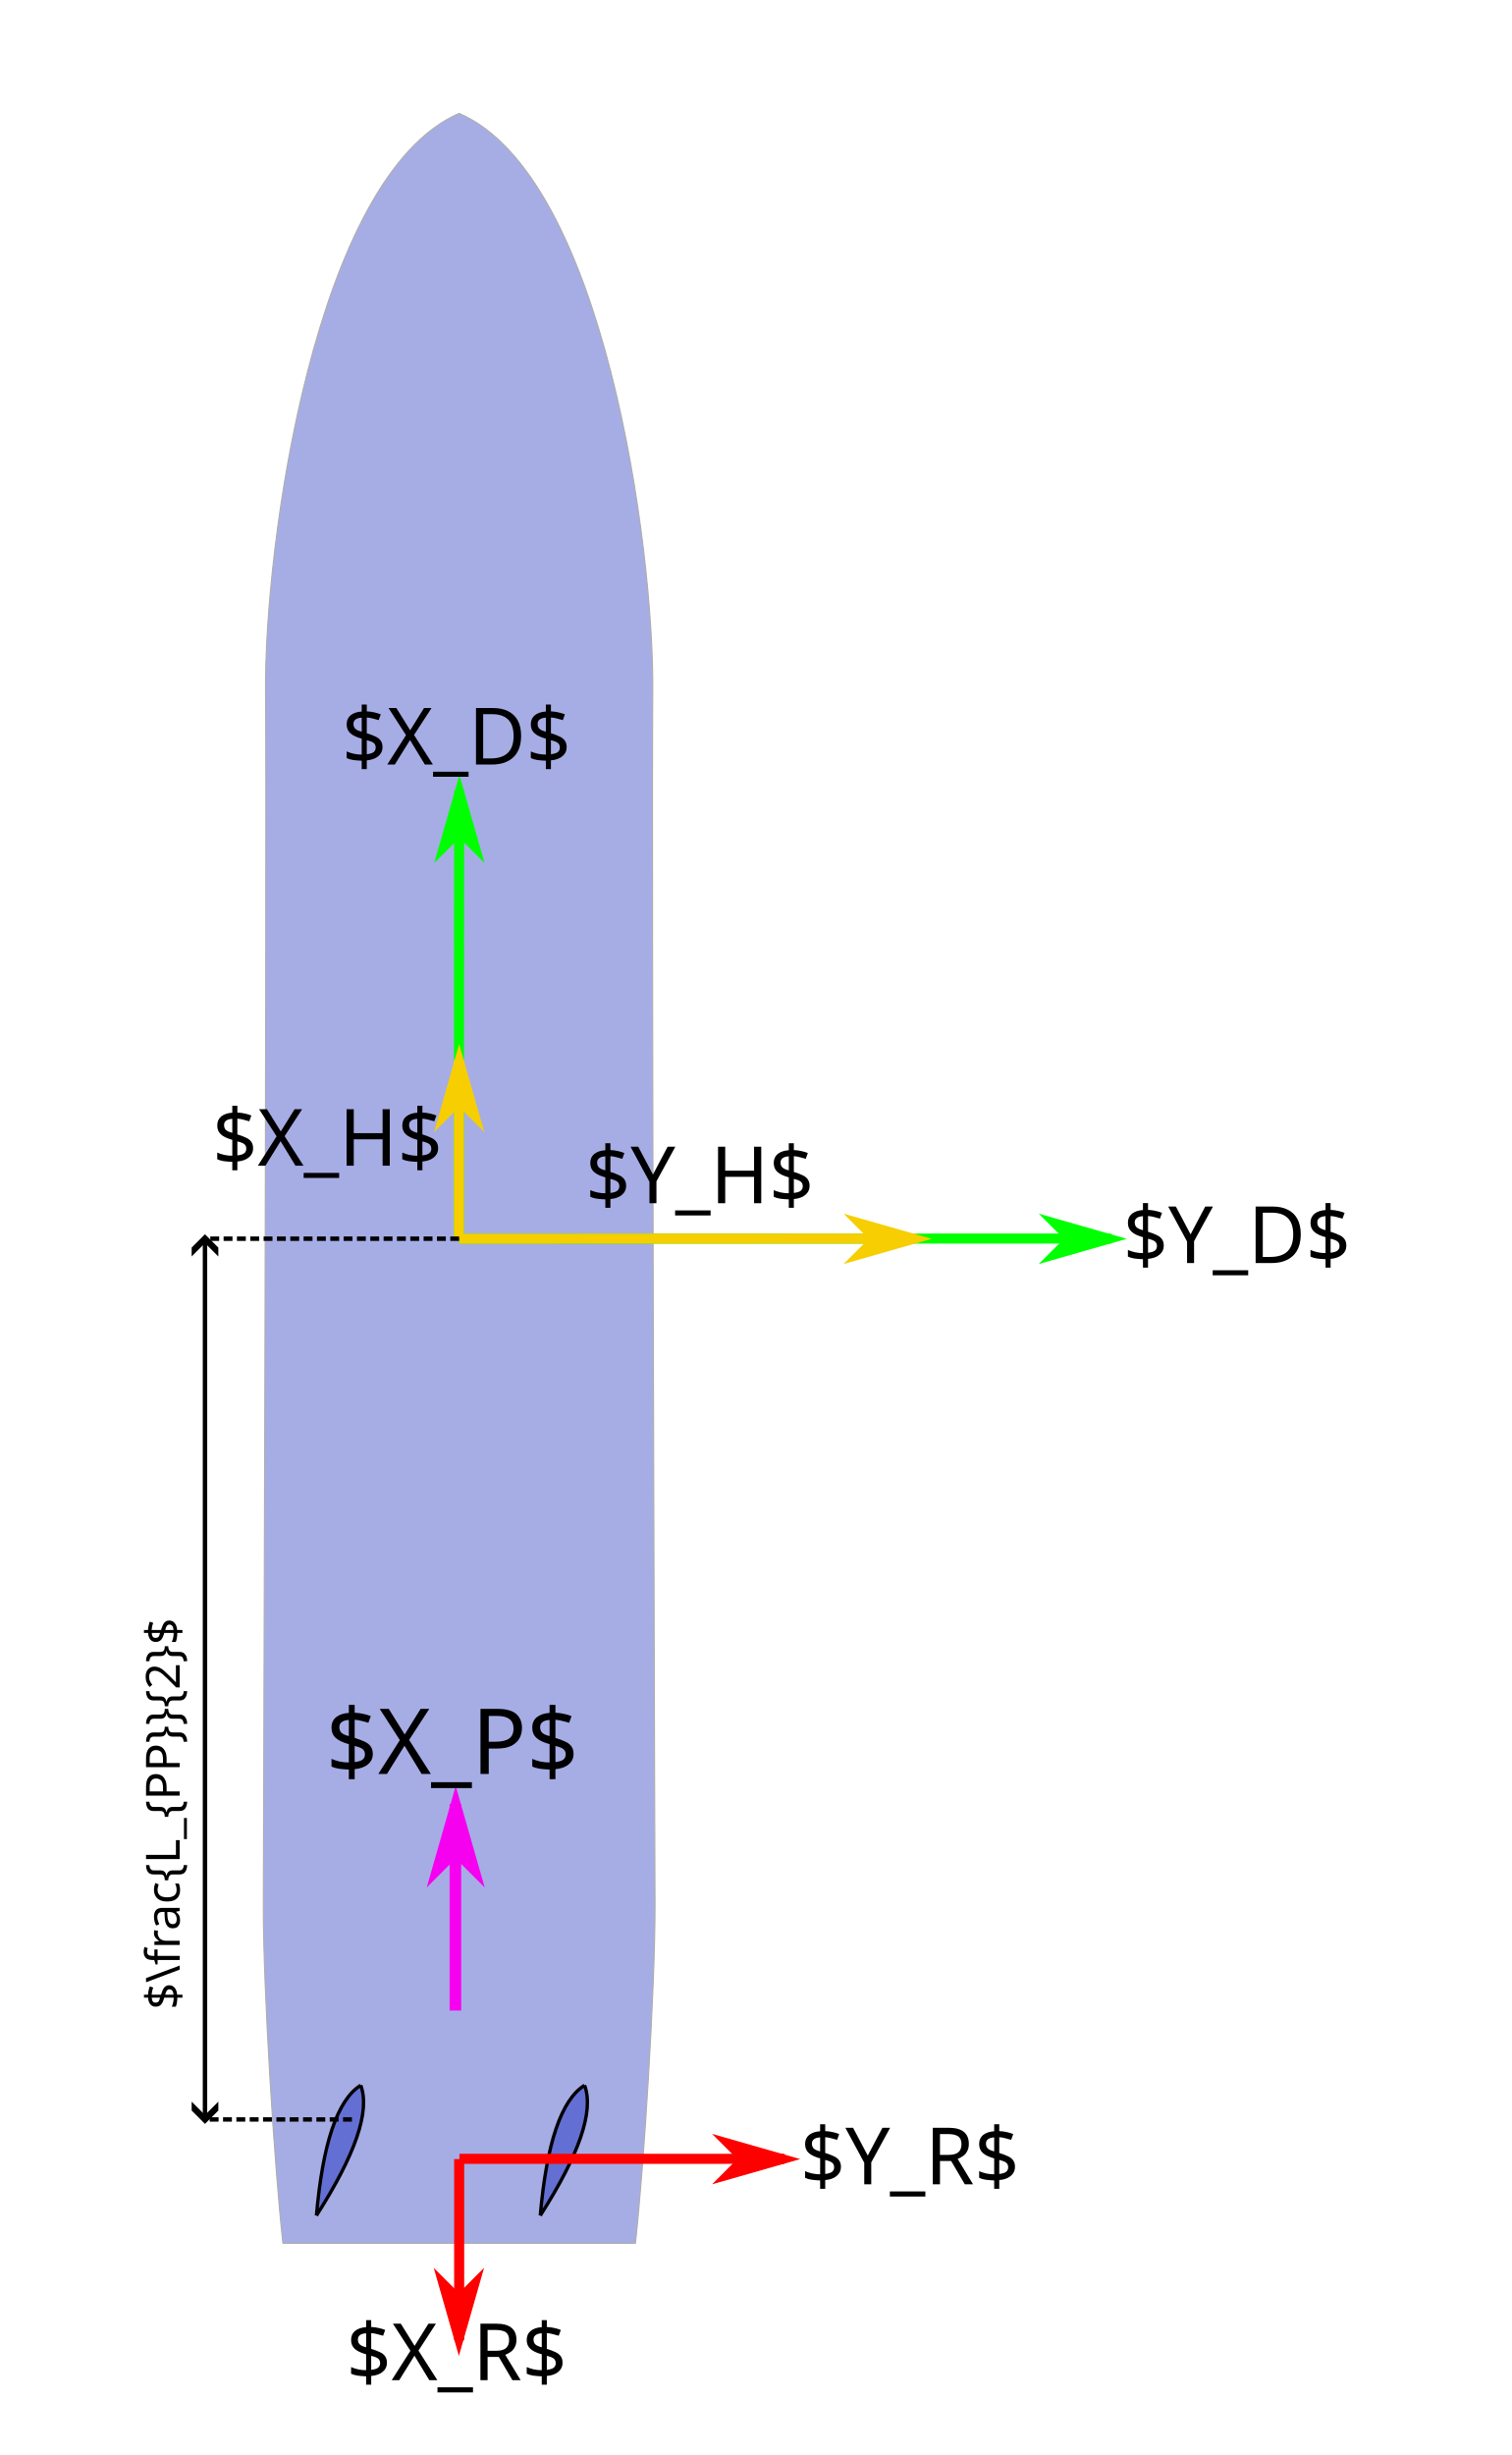
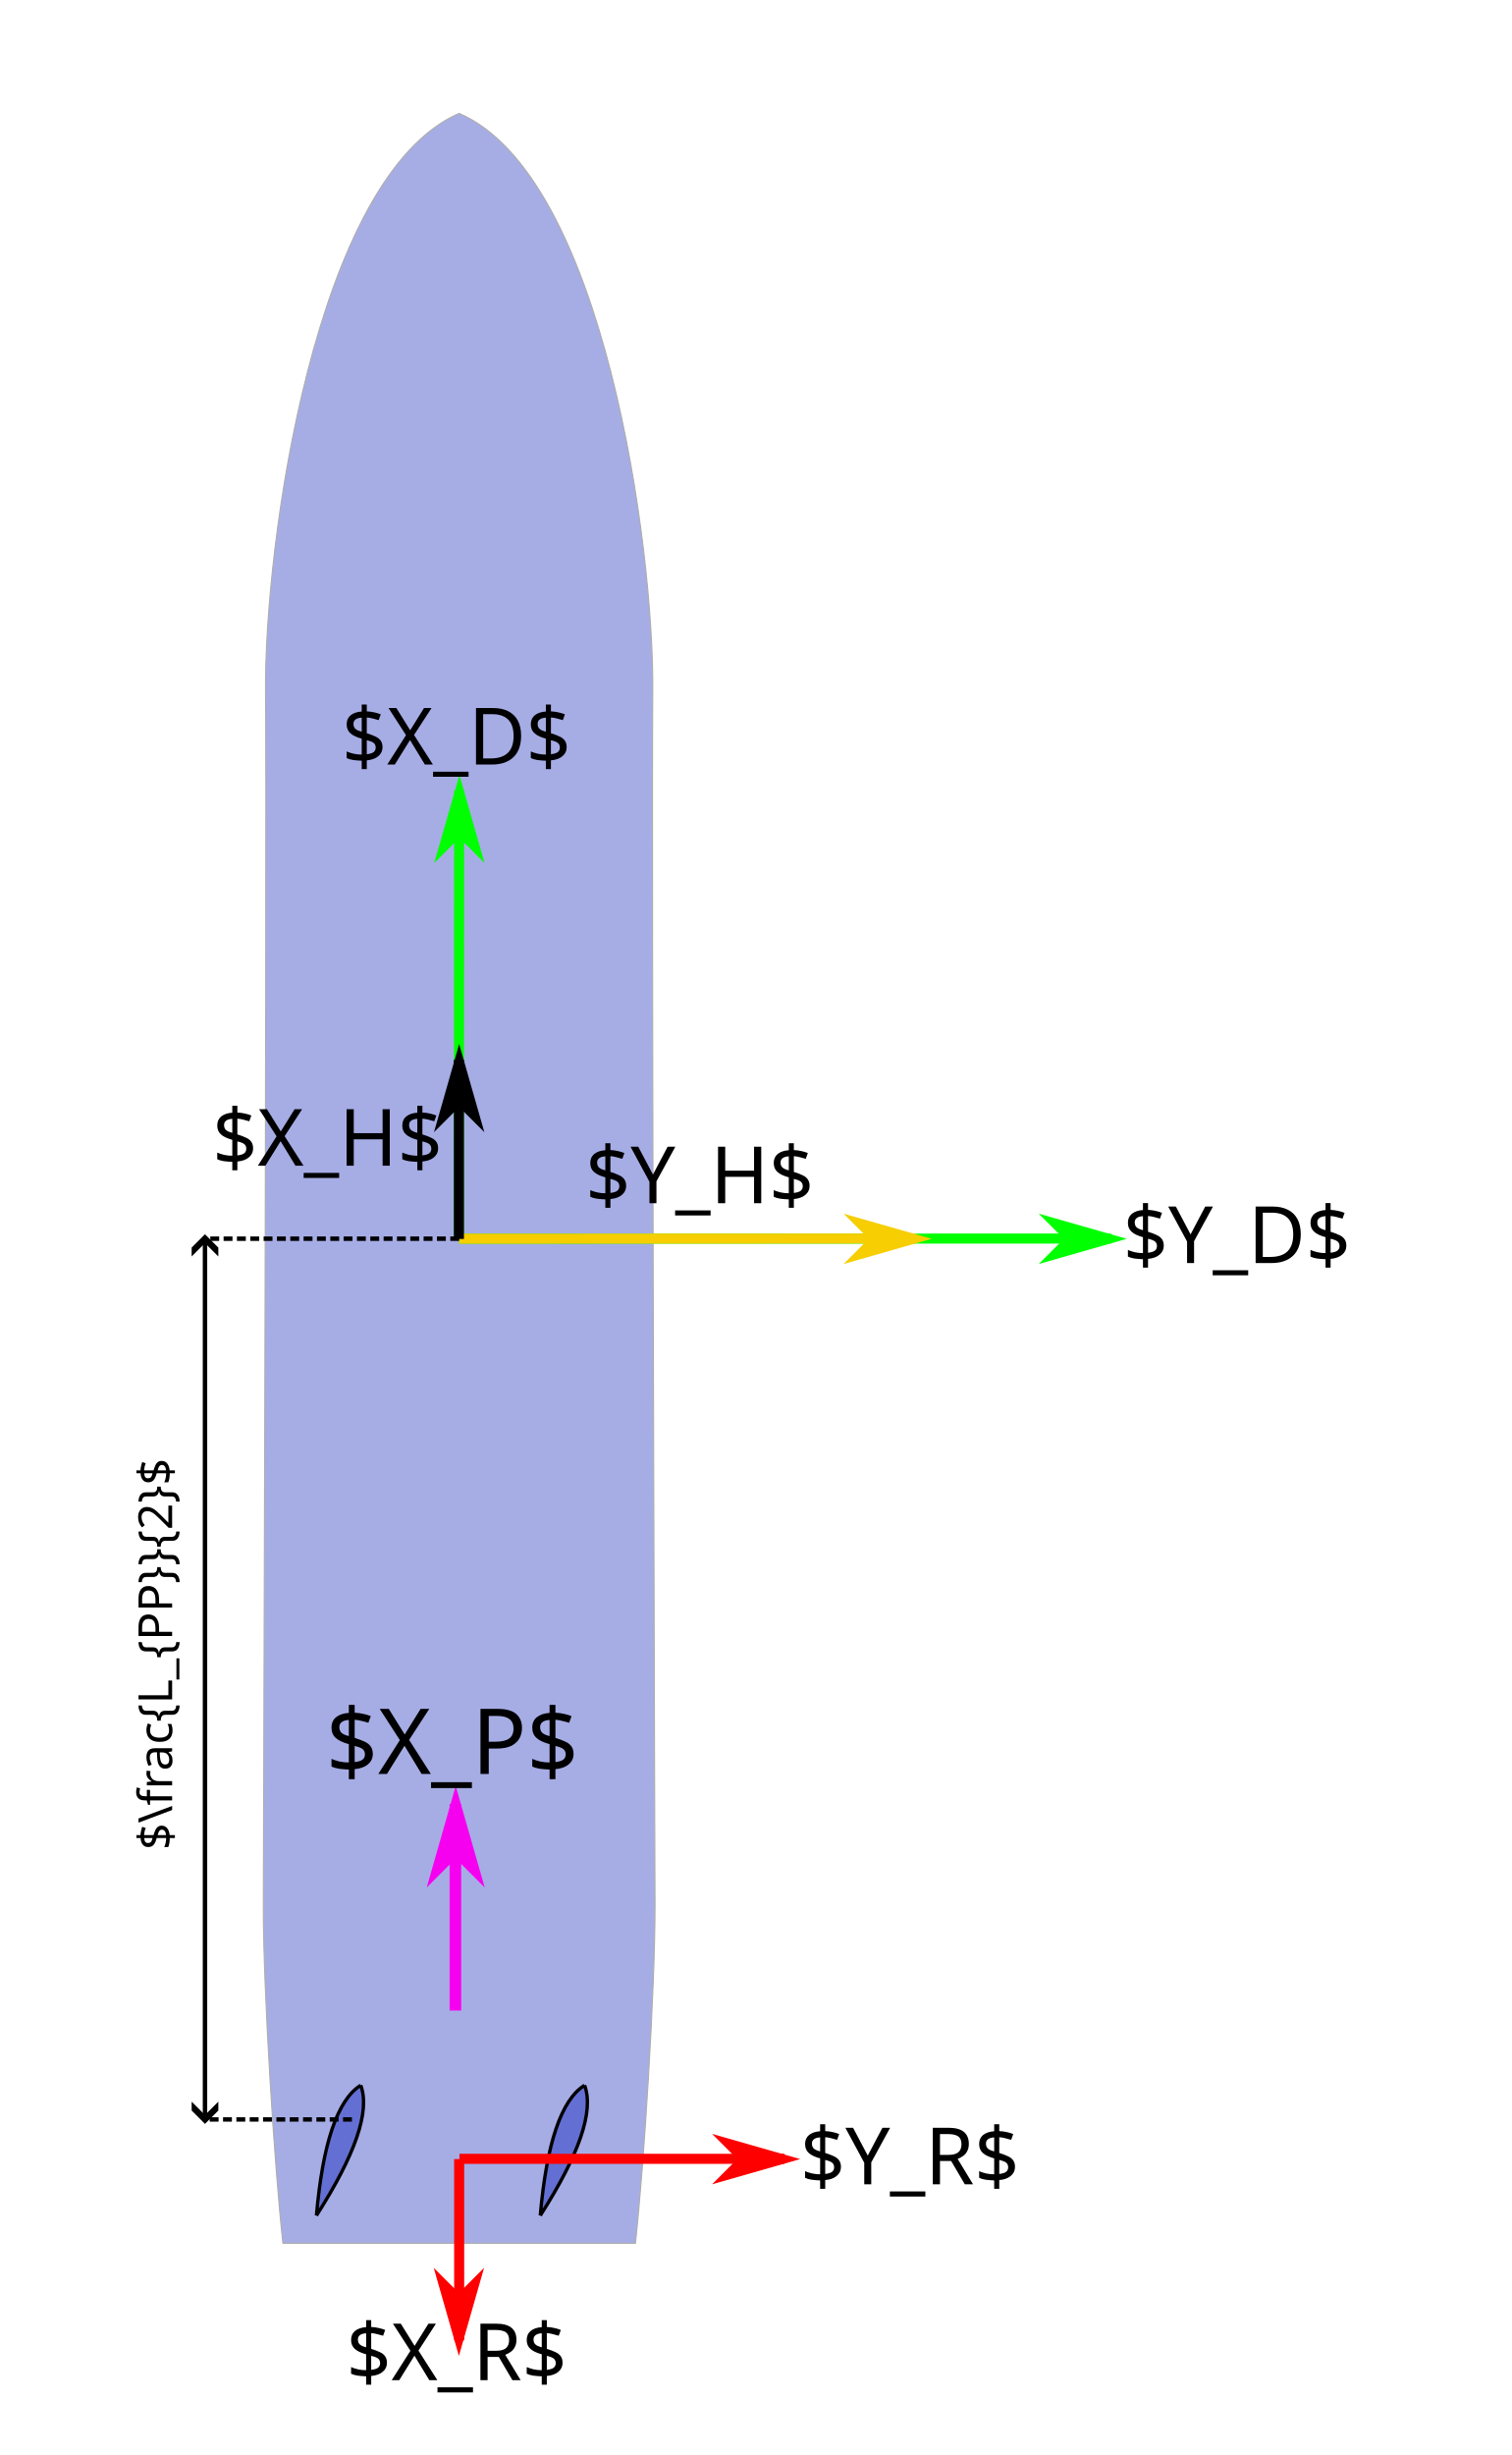
<svg xmlns="http://www.w3.org/2000/svg" width="170mm" height="276.127mm" viewBox="0 0 170 276.127" version="1.1" id="svg5" xml:space="preserve">
  <defs id="defs2">
    <marker style="overflow:visible" id="marker22589" refX="0" refY="0" orient="auto-start-reverse" markerWidth="5" markerHeight="6" viewBox="0 0 5 6" preserveAspectRatio="xMidYMid">
      <path style="fill:context-stroke;fill-rule:evenodd;stroke:none" d="m 1,0 -3,3 h -2 l 3,-3 -3,-3 h 2 z" id="path22587" />
    </marker>
    <marker style="overflow:visible" id="Arrow4" refX="0" refY="0" orient="auto-start-reverse" markerWidth="5" markerHeight="6" viewBox="0 0 5 6" preserveAspectRatio="xMidYMid">
      <path style="fill:context-stroke;fill-rule:evenodd;stroke:none" d="m 1,0 -3,3 h -2 l 3,-3 -3,-3 h 2 z" id="path1741" />
    </marker>
    <linearGradient id="linearGradient18296">
      <stop style="stop-color:#7781d7;stop-opacity:1;" offset="0" id="stop18294" />
    </linearGradient>
    <rect x="410.356" y="703.464" width="82.898" height="63.095" id="rect2929" />
    <rect x="166.453" y="700.889" width="81.197" height="44.333" id="rect11198" />
    <rect x="122.669" y="504.307" width="65.423" height="73.549" id="rect11068" />
    <rect x="410.356" y="703.464" width="82.898" height="63.095" id="rect3683" />
    <rect x="410.356" y="703.464" width="82.898" height="63.095" id="rect3738" />
    <rect x="410.356" y="703.464" width="82.898" height="63.095" id="rect3762" />
    <rect x="410.356" y="703.464" width="82.898" height="63.095" id="rect6978" />
    <rect x="410.356" y="703.464" width="82.898" height="63.095" id="rect8227" />
    <marker style="overflow:visible" id="Arrow1L" refX="4.696" refY="-0.027" orient="auto-start-reverse" markerWidth="8.75" markerHeight="5" viewBox="0 0 8.75 5" preserveAspectRatio="xMidYMid">
      <path style="fill:context-stroke;fill-rule:evenodd;stroke:none" d="M 0,0 5,-5 -12.5,0 5,5 Z" id="arrow1L" transform="scale(-0.5)" />
    </marker>
    <marker style="overflow:visible" id="Arrow1L-2" refX="4.696" refY="-0.027" orient="auto-start-reverse" markerWidth="8.75" markerHeight="5" viewBox="0 0 8.75 5" preserveAspectRatio="xMidYMid">
      <path style="fill:context-stroke;fill-rule:evenodd;stroke:none" d="M 0,0 5,-5 -12.5,0 5,5 Z" id="arrow1L-3" transform="scale(-0.5)" />
    </marker>
    <marker style="overflow:visible" id="Arrow1L-2-9" refX="4.696" refY="-0.027" orient="auto-start-reverse" markerWidth="8.75" markerHeight="5" viewBox="0 0 8.75 5" preserveAspectRatio="xMidYMid">
      <path style="fill:context-stroke;fill-rule:evenodd;stroke:none" d="M 0,0 5,-5 -12.5,0 5,5 Z" id="arrow1L-3-2" transform="scale(-0.5)" />
    </marker>
  </defs>
  <g id="layer1" style="display:inline" transform="translate(-8.1093,-20.87334)">
    <g id="g555" transform="matrix(1.259099,0,0,1.259099,-69.1755,-27.20953)">
      <a id="a4772" style="fill:#7781d7;fill-opacity:0.652;stroke:#adadad;stroke-opacity:1">
        <path id="path1055" style="display:inline;fill:#7781d7;fill-opacity:0.652;stroke:#adadad;stroke-width:0.1;stroke-linejoin:round;stroke-opacity:1;paint-order:markers fill stroke" d="m 84.909,208.336 c -0.014,7.599 1.001,23.553 1.75,30.249 h 15.747 15.747 c 0.749,-6.696 1.764,-22.65 1.75,-30.249 0,0 -0.322,-95.214 -0.2,-108.291 0.122,-13.077 -4.373,-46.129 -17.297,-51.729 -12.924,5.599 -17.419,38.652 -17.297,51.729 0.122,13.077 -0.2,108.291 -0.2,108.291 z" />
      </a>
      <g id="g2726" transform="rotate(20,97.86245,269.0933)">
        <path id="path7777-0" style="display:inline;fill:#404ec7;fill-opacity:0.652;stroke:#000000;stroke-width:0.3;stroke-linejoin:round;stroke-dasharray:none;stroke-opacity:1" d="m 97.398,221.773 c 1.607,1.876 1.66,6.021 0.261,12.286 m -0.261,-12.286 c -1.526,1.942 -1.403,6.085 0.261,12.286" />
      </g>
      <g id="g2726-3" transform="rotate(20,87.86245,212.3805)" style="display:inline">
        <path id="path7777-0-5" style="display:inline;fill:#404ec7;fill-opacity:0.652;stroke:#000000;stroke-width:0.3;stroke-linejoin:round;stroke-dasharray:none;stroke-opacity:1" d="m 97.398,221.773 c 1.607,1.876 1.66,6.021 0.261,12.286 m -0.261,-12.286 c -1.526,1.942 -1.403,6.085 0.261,12.286" />
      </g>
      <path style="display:none;fill:#5a63fe;fill-opacity:1;stroke:#b90303;stroke-width:0.3;stroke-linejoin:round;stroke-dasharray:none;stroke-opacity:1;paint-order:markers fill stroke" d="M 102.406,48.317 V 243.94" id="path5693" />
    </g>
    <g id="global_reference_frame" style="display:none" transform="translate(44.74468,-9.939022)">
      <path style="display:inline;fill:#000000;fill-opacity:0.652;stroke:#000000;stroke-width:0.5;stroke-linejoin:round;stroke-dasharray:none;stroke-opacity:1;marker-start:url(#Arrow1L-2)" d="m 57.661,106.229 v 52.551" id="path238" />
      <path style="display:inline;fill:#000000;fill-opacity:0.652;stroke:#000000;stroke-width:0.5;stroke-linejoin:round;stroke-dasharray:none;stroke-opacity:1;marker-start:url(#Arrow1L-2-9)" d="M 124.42,158.767 H 57.675" id="path238-7" />
    </g>
    <g id="g6104" transform="matrix(1.259099,0,0,1.259099,-69.1755,-27.20953)">
      <path style="display:inline;fill:#94952d;fill-opacity:0.652;stroke:#ff0001;stroke-width:0.9;stroke-linejoin:round;stroke-dasharray:none;stroke-opacity:1;marker-start:url(#Arrow1L)" d="M 102.406,247.247 V 231.06" id="V" />
      <text xml:space="preserve" style="font-size:7.056px;line-height:1.5;font-family:'Baskerville Old Face';-inkscape-font-specification:'Baskerville Old Face, Normal';display:inline;fill:#000000;fill-opacity:1;stroke:none;stroke-width:0.3;stroke-linejoin:round;stroke-dasharray:none;stroke-opacity:1;paint-order:markers fill stroke" x="92.312" y="250.81" id="text5983">
        <tspan style="fill:#000000;fill-opacity:1;stroke:none;stroke-width:0.3" x="92.312" y="250.81" id="tspan6035">$X_R$</tspan>
      </text>
    </g>
    <g id="g6276" transform="matrix(0,1.259099,-1.259099,0,350.7208,134.7478)">
      <path style="display:inline;fill:#94952d;fill-opacity:0.652;stroke:#ff0001;stroke-width:0.9;stroke-linejoin:round;stroke-dasharray:none;stroke-opacity:1;marker-start:url(#Arrow1L)" d="m 102.406,202.01 v 29.049" id="path6270" />
      <text xml:space="preserve" style="font-size:7.056px;line-height:1.5;font-family:'Baskerville Old Face';-inkscape-font-specification:'Baskerville Old Face, Normal';display:inline;fill:#000000;fill-opacity:1;stroke:none;stroke-width:0.3;stroke-linejoin:round;stroke-dasharray:none;stroke-opacity:1;paint-order:markers fill stroke" x="-200.612" y="104.68" id="text6274" transform="rotate(-90)">
        <tspan style="fill:#000000;fill-opacity:1;stroke:none;stroke-width:0.3" x="-200.612" y="104.68" id="tspan6272">$Y_R$</tspan>
      </text>
    </g>
    <g id="g6460" transform="matrix(0,1.450481,-1.450481,0,408.2745,-81.46954)" style="display:none">
      <g id="g6477">
        <path style="display:inline;fill:#94952d;fill-opacity:0.652;stroke:#f6ce01;stroke-width:0.9;stroke-linejoin:round;stroke-dasharray:none;stroke-opacity:1;marker-start:url(#Arrow1L)" d="m 102.406,202.01 v 29.049" id="path6454" />
        <text xml:space="preserve" style="font-size:7.056px;line-height:1.5;font-family:'Baskerville Old Face';-inkscape-font-specification:'Baskerville Old Face, Normal';display:inline;fill:#000000;fill-opacity:1;stroke:none;stroke-width:0.3;stroke-linejoin:round;stroke-dasharray:none;stroke-opacity:1;paint-order:markers fill stroke" x="-200.612" y="104.68" id="text6458" transform="rotate(-90)">
          <tspan style="fill:#000000;fill-opacity:1;stroke:none;stroke-width:0.3" x="-200.612" y="104.68" id="tspan6456">$Y_R$</tspan>
        </text>
      </g>
      <g id="g6468" style="display:inline" transform="rotate(-90,102.43,231.0596)">
        <path style="display:inline;fill:#94952d;fill-opacity:0.652;stroke:#f6ce01;stroke-width:0.9;stroke-linejoin:round;stroke-dasharray:none;stroke-opacity:1;marker-start:url(#Arrow1L)" d="m 102.406,215.044 v 16.015" id="path6462" />
        <text xml:space="preserve" style="font-size:7.056px;line-height:1.5;font-family:'Baskerville Old Face';-inkscape-font-specification:'Baskerville Old Face, Normal';display:inline;fill:#000000;fill-opacity:1;stroke:none;stroke-width:0.3;stroke-linejoin:round;stroke-dasharray:none;stroke-opacity:1;paint-order:markers fill stroke" x="92.36" y="210.716" id="text6466">
          <tspan style="fill:#000000;fill-opacity:1;stroke:none;stroke-width:0.3" x="92.36" y="210.716" id="tspan6464">$X_R$</tspan>
        </text>
      </g>
    </g>
    <g id="g6568" transform="matrix(0,1.259099,-1.259099,0,350.6905,31.25694)">
      <g id="g6558">
        <path style="display:inline;fill:#94952d;fill-opacity:0.652;stroke:#00ff01;stroke-width:0.9;stroke-linejoin:round;stroke-dasharray:none;stroke-opacity:1;marker-start:url(#Arrow1L)" d="m 102.393,172.806 0.013,58.254" id="path6552" />
        <text xml:space="preserve" style="font-size:7.056px;line-height:1.5;font-family:'Baskerville Old Face';-inkscape-font-specification:'Baskerville Old Face, Normal';display:inline;fill:#000000;fill-opacity:1;stroke:none;stroke-width:0.3;stroke-linejoin:round;stroke-dasharray:none;stroke-opacity:1;paint-order:markers fill stroke" x="-171.745" y="104.582" id="text6556" transform="rotate(-90)">
          <tspan style="fill:#000000;fill-opacity:1;stroke:none;stroke-width:0.3" x="-171.745" y="104.582" id="tspan6554">$Y_D$</tspan>
        </text>
      </g>
      <g id="g6566" style="display:inline" transform="rotate(-90,102.43,231.0596)">
        <path style="display:inline;fill:#7781d7;fill-opacity:1;fill-rule:evenodd;stroke:#00ff01;stroke-width:0.9;stroke-linejoin:round;stroke-dasharray:none;stroke-opacity:1;marker-start:url(#Arrow1L)" d="m 102.43,191.007 -0.024,40.052" id="path6560" />
        <text xml:space="preserve" style="font-size:7.056px;line-height:1.5;font-family:'Baskerville Old Face';-inkscape-font-specification:'Baskerville Old Face, Normal';display:inline;fill:#000000;fill-opacity:1;stroke:none;stroke-width:0.3;stroke-linejoin:round;stroke-dasharray:none;stroke-opacity:1;paint-order:markers fill stroke" x="91.941" y="188.679" id="text6564">
          <tspan style="fill:#000000;fill-opacity:1;stroke:none;stroke-width:0.3" x="91.941" y="188.679" id="tspan6570">$X_D$</tspan>
        </text>
      </g>
    </g>
    <g id="g6495" transform="matrix(0,1.259099,-1.259099,0,350.6905,31.25694)" style="display:inline">
      <g id="g6485">
        <path style="display:inline;fill:#94952d;fill-opacity:0.652;stroke:#f6ce01;stroke-width:0.9;stroke-linejoin:round;stroke-dasharray:none;stroke-opacity:1;marker-start:url(#Arrow1L)" d="m 102.393,190.239 0.013,40.82" id="path6479" />
        <text xml:space="preserve" style="font-size:7.056px;line-height:1.5;font-family:'Baskerville Old Face';-inkscape-font-specification:'Baskerville Old Face, Normal';display:inline;fill:#000000;fill-opacity:1;stroke:none;stroke-width:0.3;stroke-linejoin:round;stroke-dasharray:none;stroke-opacity:1;paint-order:markers fill stroke" x="-219.783" y="99.239" id="text6483" transform="rotate(-90)">
          <tspan style="fill:#000000;fill-opacity:1;stroke:none;stroke-width:0.3" x="-219.783" y="99.239" id="tspan6481">$Y_H$</tspan>
        </text>
      </g>
      <g id="g6493" style="display:inline" transform="rotate(-90,102.43,231.0596)">
-         <path style="display:inline;fill:#94952d;fill-opacity:0.652;stroke:#f6ce01;stroke-width:0.9;stroke-linejoin:round;stroke-dasharray:none;stroke-opacity:1;marker-start:url(#Arrow1L)" d="m 102.406,215.044 v 16.015" id="path6487" />
+         <path style="display:inline;fill:#94952d;fill-opacity:0.652;stroke:#000000;stroke-width:0.9;stroke-linejoin:round;stroke-dasharray:none;stroke-opacity:1;marker-start:url(#Arrow1L)" d="m 102.406,215.044 v 16.015" id="path6487" />
        <text xml:space="preserve" style="font-size:7.056px;line-height:1.5;font-family:'Baskerville Old Face';-inkscape-font-specification:'Baskerville Old Face, Normal';display:inline;fill:#000000;fill-opacity:1;stroke:none;stroke-width:0.3;stroke-linejoin:round;stroke-dasharray:none;stroke-opacity:1;paint-order:markers fill stroke" x="80.378" y="224.516" id="text6491">
          <tspan style="fill:#000000;fill-opacity:1;stroke:none;stroke-width:0.3" x="80.378" y="224.516" id="tspan6489">$X_H$</tspan>
        </text>
      </g>
    </g>
    <g id="g19530" transform="matrix(0,1.450481,-1.450481,0,394.5224,98.43717)" style="display:inline">
      <g id="g19528" style="display:inline" transform="rotate(-90,102.43,231.0596)">
        <path style="display:inline;fill:#922d95;fill-opacity:0.652;stroke:#f601ef;stroke-width:0.9;stroke-linejoin:round;stroke-dasharray:none;stroke-opacity:1;marker-start:url(#Arrow1L)" d="m 102.406,215.044 v 16.015" id="path19522" />
        <text xml:space="preserve" style="font-size:7.056px;line-height:1.5;font-family:'Baskerville Old Face';-inkscape-font-specification:'Baskerville Old Face, Normal';display:inline;fill:#000000;fill-opacity:1;stroke:none;stroke-width:0.3;stroke-linejoin:round;stroke-dasharray:none;stroke-opacity:1;paint-order:markers fill stroke" x="92.36" y="212.716" id="text19526">
          <tspan style="fill:#000000;fill-opacity:1;stroke:none;stroke-width:0.3" x="92.36" y="212.716" id="tspan19524">$X_P$</tspan>
        </text>
      </g>
    </g>
    <path style="fill:#922d95;fill-opacity:0.652;fill-rule:evenodd;stroke:#000000;stroke-width:0.5;stroke-linejoin:round;stroke-dasharray:1, 0.5;stroke-dashoffset:0;stroke-opacity:1;paint-order:markers fill stroke" d="M 47.7,259.259 H 31.17" id="path21354" />
    <path style="display:inline;fill:#922d95;fill-opacity:0.652;fill-rule:evenodd;stroke:#000000;stroke-width:0.5;stroke-linejoin:round;stroke-dasharray:1, 0.5;stroke-dashoffset:0;stroke-opacity:1;paint-order:markers fill stroke" d="M 59.764,160.196 H 31.17" id="path21354-0" />
    <path style="fill:#922d95;fill-opacity:0.652;fill-rule:evenodd;stroke:#000000;stroke-width:0.5;stroke-linejoin:round;stroke-dasharray:none;stroke-dashoffset:0;stroke-opacity:1;paint-order:markers fill stroke;marker-start:url(#Arrow4);marker-end:url(#marker22589)" d="M 31.17,259.259 V 160.196" id="path22218" />
-     <text xml:space="preserve" style="font-size:5.292px;line-height:1.5;font-family:'Baskerville Old Face';-inkscape-font-specification:'Baskerville Old Face, Normal';display:inline;fill:#000000;fill-opacity:1;stroke:none;stroke-width:0.435;stroke-linejoin:round;stroke-dasharray:none;stroke-opacity:1;paint-order:markers fill stroke;font-weight:normal;font-style:normal;font-stretch:normal;font-variant:normal;font-variant-ligatures:normal;font-variant-caps:normal;font-variant-numeric:normal;font-variant-east-asian:normal" x="-246.903" y="28.321" id="text19526-7" transform="rotate(-90)">
-       <tspan style="fill:#000000;fill-opacity:1;stroke:none;stroke-width:0.435;-inkscape-font-specification:'Baskerville Old Face, Normal';font-family:'Baskerville Old Face';font-weight:normal;font-style:normal;font-stretch:normal;font-variant:normal;font-size:5.292px;font-variant-ligatures:normal;font-variant-caps:normal;font-variant-numeric:normal;font-variant-east-asian:normal" x="-246.903" y="28.321" id="tspan22836">$\frac{L_{PP}}{2}$</tspan>
+     <text xml:space="preserve" style="font-style:normal;font-variant:normal;font-weight:normal;font-stretch:normal;font-size:5.292px;line-height:1.5;font-family:'Baskerville Old Face';-inkscape-font-specification:'Baskerville Old Face, Normal';font-variant-ligatures:normal;font-variant-caps:normal;font-variant-numeric:normal;font-variant-east-asian:normal;display:inline;fill:#000000;fill-opacity:1;stroke:none;stroke-width:0.435;stroke-linejoin:round;stroke-dasharray:none;stroke-opacity:1;paint-order:markers fill stroke" x="-228.95" y="27.473" id="text19526-7" transform="rotate(-90)">
+       <tspan style="font-style:normal;font-variant:normal;font-weight:normal;font-stretch:normal;font-size:5.292px;font-family:'Baskerville Old Face';-inkscape-font-specification:'Baskerville Old Face, Normal';font-variant-ligatures:normal;font-variant-caps:normal;font-variant-numeric:normal;font-variant-east-asian:normal;fill:#000000;fill-opacity:1;stroke:none;stroke-width:0.435" x="-228.95" y="27.473" id="tspan22836">$\frac{L_{PP}}{2}$</tspan>
    </text>
  </g>
</svg>
